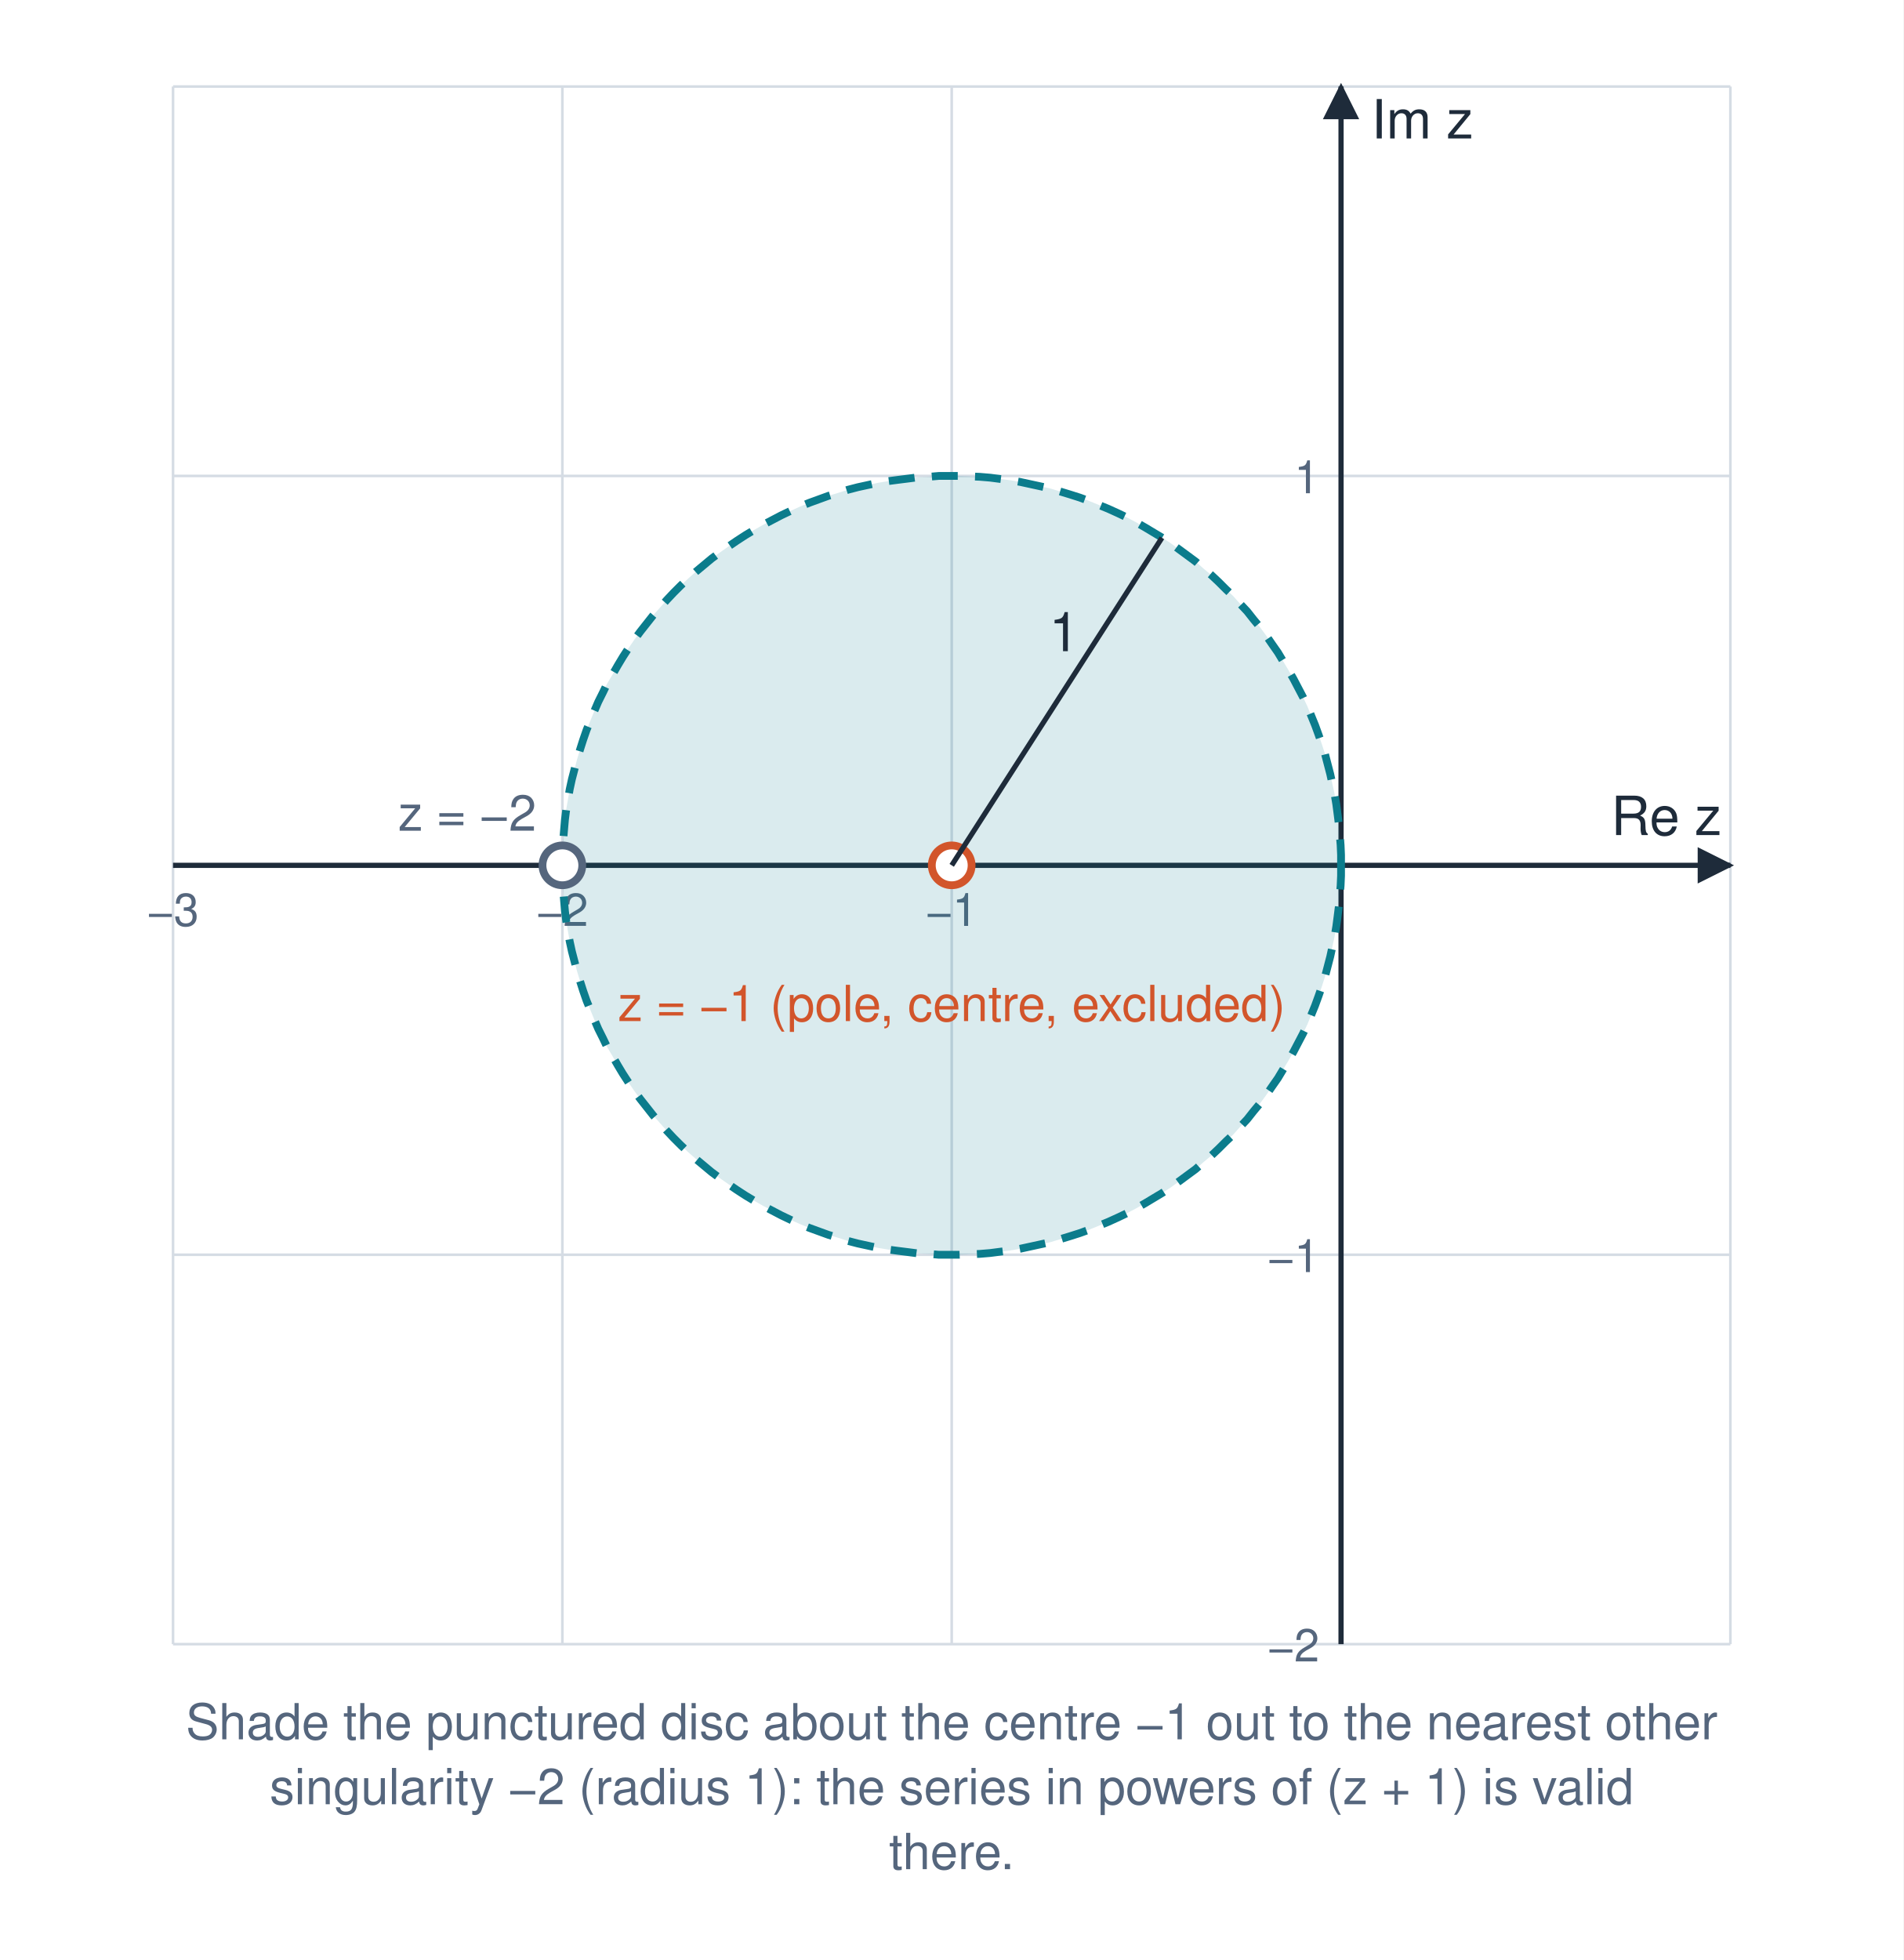
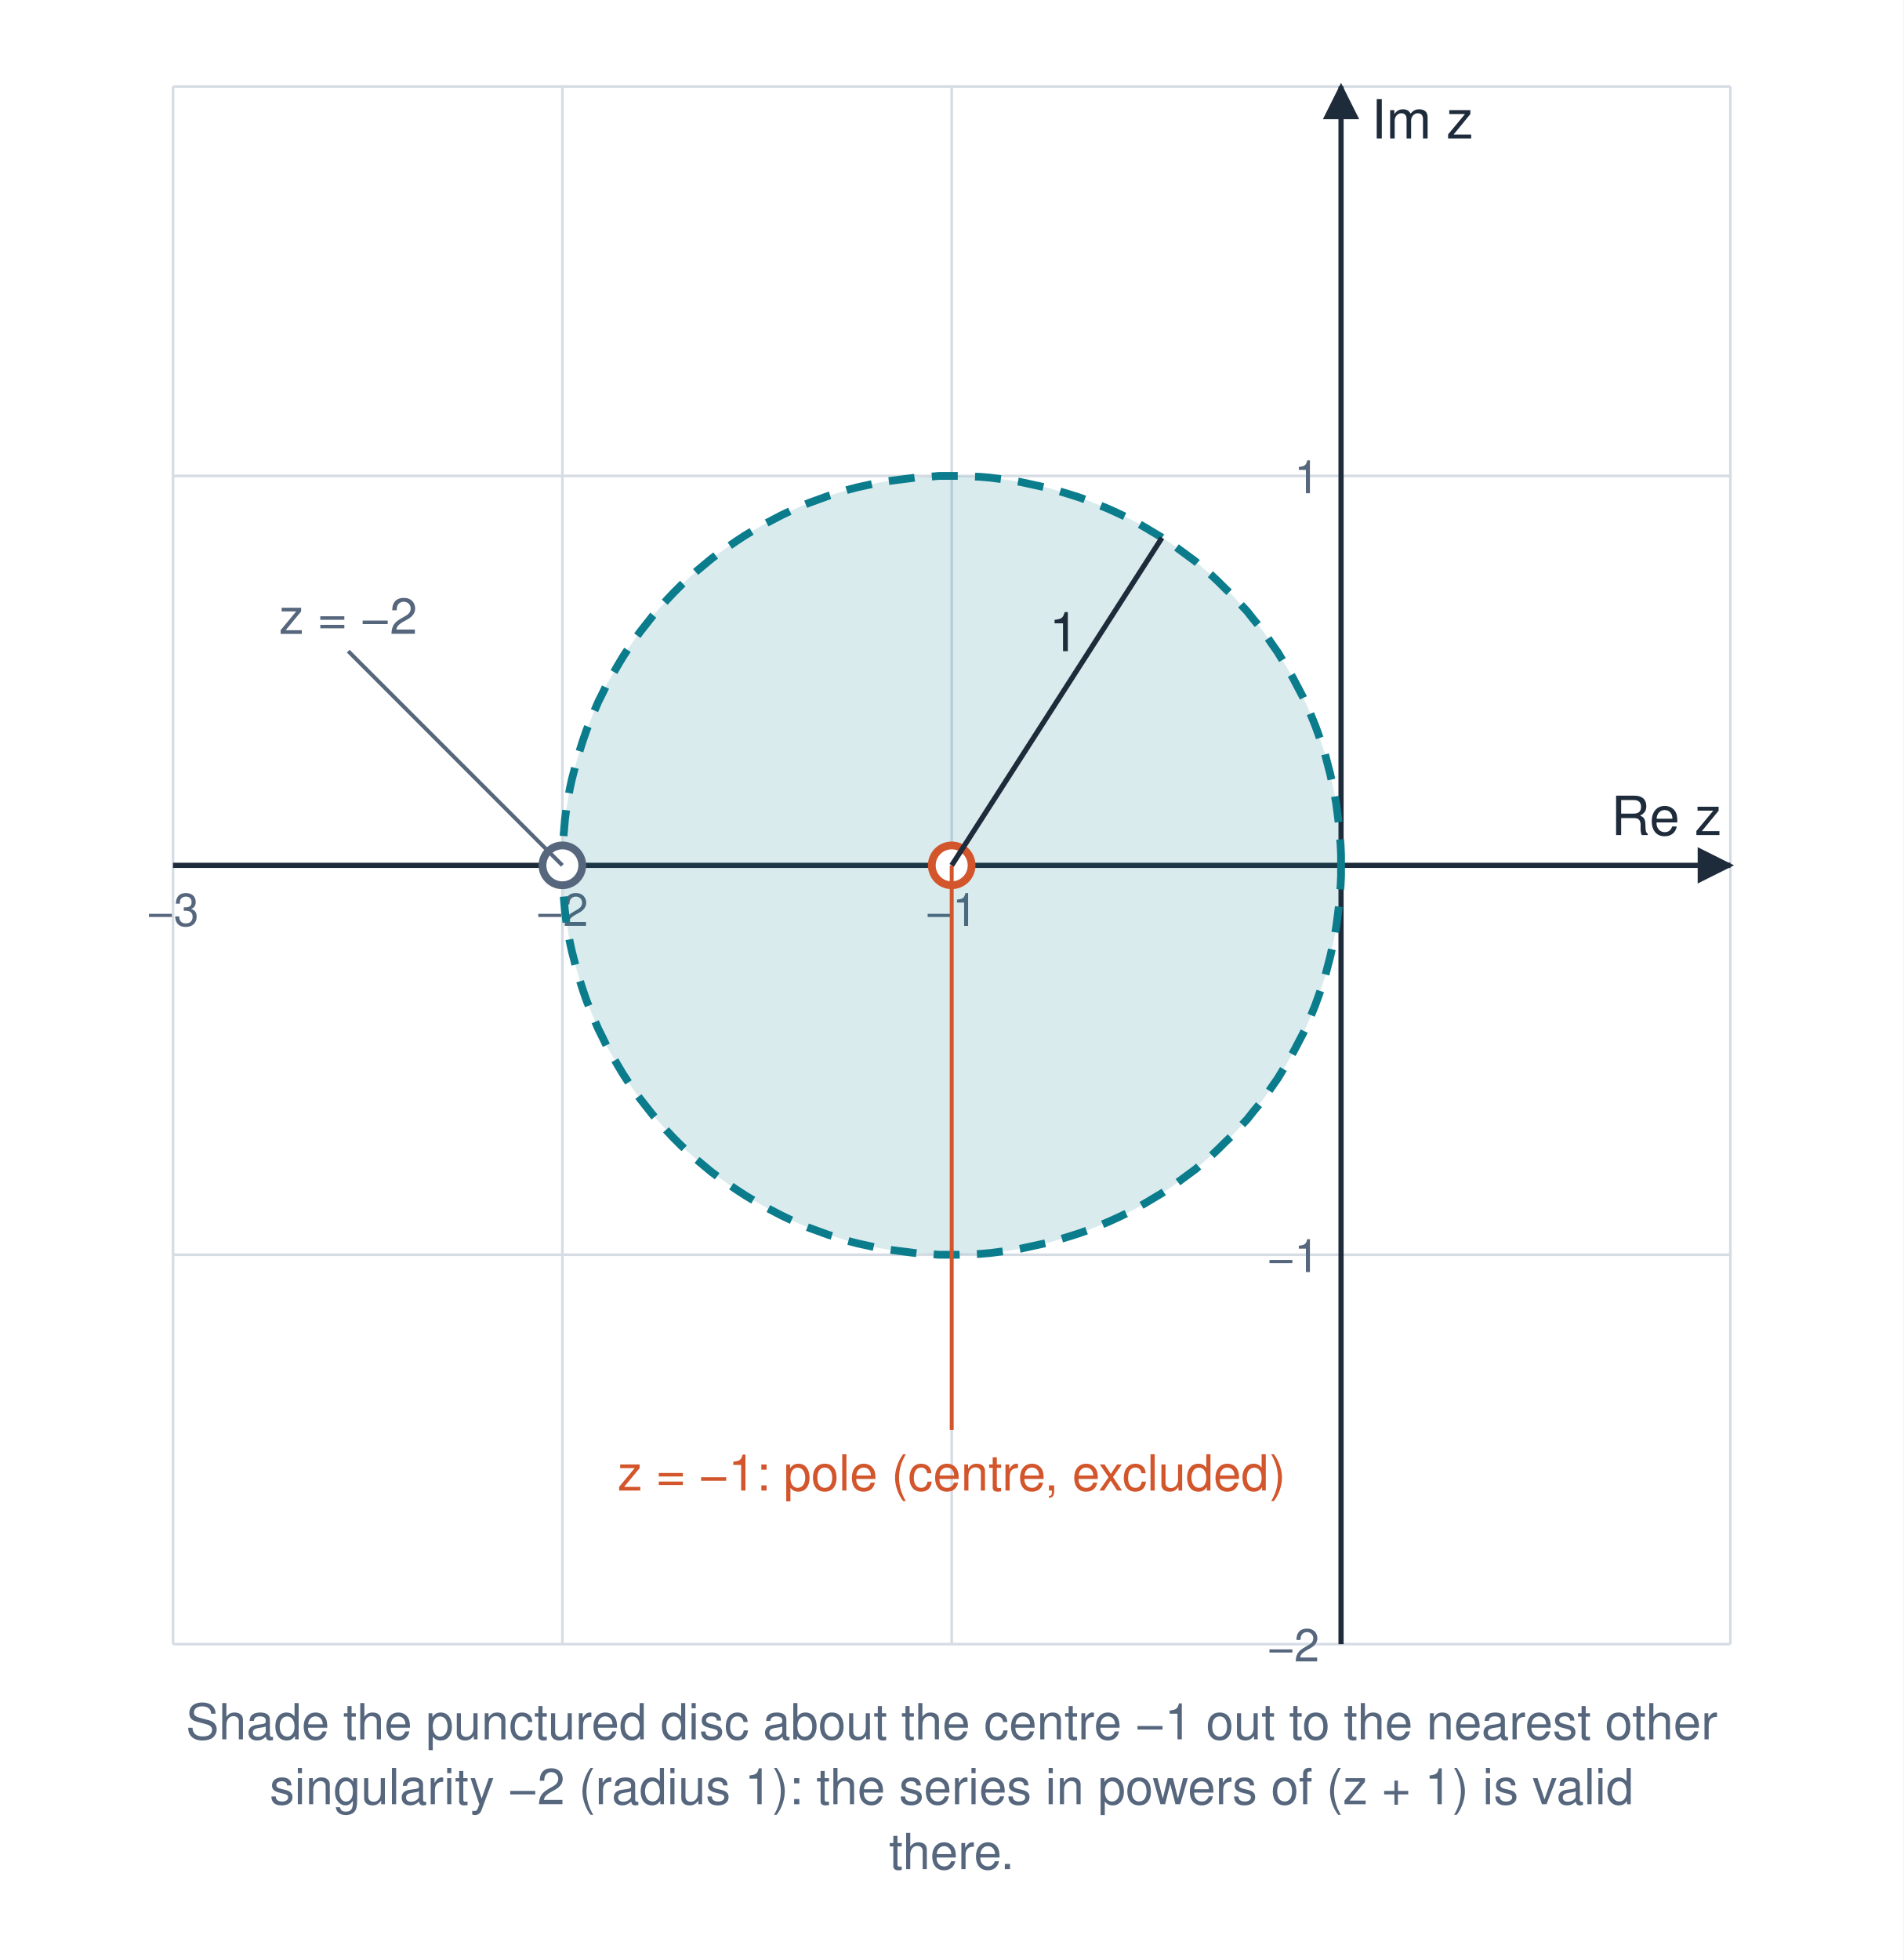
<svg xmlns="http://www.w3.org/2000/svg" viewBox="0 0 440 453" width="440" height="453" font-family="Helvetica, Arial, sans-serif">
  <rect width="440" height="453" fill="#fff" />
  <defs>
    <marker id="ar" viewBox="0 0 10 10" refX="9" refY="5" markerWidth="7" markerHeight="7" orient="auto-start-reverse">
      <path d="M0,0 L10,5 L0,10 z" fill="#1E2B3A" />
    </marker>
  </defs>
  <line x1="40.0" y1="380.0" x2="40.0" y2="20.0" stroke="#D5DCE4" stroke-width="0.6" />
  <line x1="130.0" y1="380.0" x2="130.0" y2="20.0" stroke="#D5DCE4" stroke-width="0.6" />
  <line x1="220.0" y1="380.0" x2="220.0" y2="20.0" stroke="#D5DCE4" stroke-width="0.6" />
  <line x1="310.0" y1="380.0" x2="310.0" y2="20.0" stroke="#D5DCE4" stroke-width="0.6" />
  <line x1="400.0" y1="380.0" x2="400.0" y2="20.0" stroke="#D5DCE4" stroke-width="0.6" />
  <line x1="40.0" y1="380.0" x2="400.0" y2="380.0" stroke="#D5DCE4" stroke-width="0.6" />
  <line x1="40.0" y1="290.0" x2="400.0" y2="290.0" stroke="#D5DCE4" stroke-width="0.6" />
  <line x1="40.0" y1="200.0" x2="400.0" y2="200.0" stroke="#D5DCE4" stroke-width="0.6" />
  <line x1="40.0" y1="110.0" x2="400.0" y2="110.0" stroke="#D5DCE4" stroke-width="0.6" />
  <line x1="40.0" y1="20.0" x2="400.0" y2="20.0" stroke="#D5DCE4" stroke-width="0.6" />
  <line x1="40.0" y1="200.0" x2="400.0" y2="200.0" stroke="#1E2B3A" stroke-width="1.2" marker-end="url(#ar)" />
  <text x="398.0" y="193.0" font-size="12.5" fill="#1E2B3A" text-anchor="end">Re z</text>
  <line x1="310.0" y1="380.0" x2="310.0" y2="20.0" stroke="#1E2B3A" stroke-width="1.2" marker-end="url(#ar)" />
  <text x="317.0" y="32.0" font-size="12.5" fill="#1E2B3A" text-anchor="start">Im z</text>
  <text x="40.0" y="214.0" font-size="10.5" fill="#55667D" text-anchor="middle">−3</text>
  <text x="130.0" y="214.0" font-size="10.5" fill="#55667D" text-anchor="middle">−2</text>
  <text x="220.0" y="214.0" font-size="10.5" fill="#55667D" text-anchor="middle">−1</text>
  <text x="305.0" y="384.0" font-size="10.5" fill="#55667D" text-anchor="end">−2</text>
  <text x="305.0" y="294.0" font-size="10.5" fill="#55667D" text-anchor="end">−1</text>
  <text x="305.0" y="114.0" font-size="10.5" fill="#55667D" text-anchor="end">1</text>
  <path d="M310.0,200.0 L310.0,197.6 L309.9,195.3 L309.7,192.9 L309.5,190.6 L309.2,188.2 L308.9,185.9 L308.5,183.5 L308.0,181.2 L307.5,178.9 L306.9,176.6 L306.3,174.3 L305.6,172.1 L304.8,169.8 L304.0,167.6 L303.1,165.4 L302.2,163.2 L301.2,161.1 L300.1,159.0 L299.0,156.9 L297.8,154.8 L296.6,152.8 L295.4,150.8 L294.0,148.8 L292.7,146.9 L291.3,145.0 L289.8,143.2 L288.3,141.3 L286.7,139.6 L285.1,137.8 L283.4,136.2 L281.7,134.5 L280.0,132.9 L278.2,131.4 L276.4,129.8 L274.5,128.4 L272.6,127.0 L270.7,125.6 L268.7,124.3 L266.7,123.1 L264.7,121.9 L262.6,120.7 L260.5,119.6 L258.4,118.6 L256.2,117.6 L254.0,116.7 L251.8,115.8 L249.6,115.0 L247.4,114.3 L245.1,113.6 L242.8,112.9 L240.5,112.4 L238.2,111.9 L235.9,111.4 L233.6,111.0 L231.2,110.7 L228.9,110.4 L226.5,110.2 L224.1,110.1 L221.8,110.0 L219.4,110.0 L217.0,110.0 L214.7,110.2 L212.3,110.3 L210.0,110.6 L207.6,110.9 L205.3,111.2 L202.9,111.6 L200.6,112.1 L198.3,112.6 L196.0,113.2 L193.8,113.9 L191.5,114.6 L189.3,115.4 L187.1,116.2 L184.9,117.1 L182.7,118.1 L180.6,119.1 L178.5,120.2 L176.4,121.3 L174.3,122.5 L172.3,123.7 L170.3,125.0 L168.4,126.3 L166.4,127.7 L164.5,129.1 L162.7,130.6 L160.9,132.1 L159.1,133.7 L157.4,135.3 L155.7,137.0 L154.1,138.7 L152.5,140.5 L151.0,142.2 L149.5,144.1 L148.0,146.0 L146.6,147.9 L145.3,149.8 L144.0,151.8 L142.8,153.8 L141.6,155.9 L140.4,157.9 L139.4,160.0 L138.3,162.2 L137.4,164.3 L136.5,166.5 L135.6,168.7 L134.8,171.0 L134.1,173.2 L133.4,175.5 L132.8,177.8 L132.2,180.1 L131.7,182.4 L131.3,184.7 L130.9,187.0 L130.6,189.4 L130.4,191.7 L130.2,194.1 L130.1,196.5 L130.0,198.8 L130.0,201.2 L130.1,203.5 L130.2,205.9 L130.4,208.3 L130.6,210.6 L130.9,213.0 L131.3,215.3 L131.7,217.6 L132.2,219.9 L132.8,222.2 L133.4,224.5 L134.1,226.8 L134.8,229.0 L135.6,231.3 L136.5,233.5 L137.4,235.7 L138.3,237.8 L139.4,240.0 L140.4,242.1 L141.6,244.1 L142.8,246.2 L144.0,248.2 L145.3,250.2 L146.6,252.1 L148.0,254.0 L149.5,255.9 L151.0,257.8 L152.5,259.5 L154.1,261.3 L155.7,263.0 L157.4,264.7 L159.1,266.3 L160.9,267.9 L162.7,269.4 L164.5,270.9 L166.4,272.3 L168.4,273.7 L170.3,275.0 L172.3,276.3 L174.3,277.5 L176.4,278.7 L178.5,279.8 L180.6,280.9 L182.7,281.9 L184.9,282.9 L187.1,283.8 L189.3,284.6 L191.5,285.4 L193.8,286.1 L196.0,286.8 L198.3,287.4 L200.6,287.9 L202.9,288.4 L205.3,288.8 L207.6,289.1 L210.0,289.4 L212.3,289.7 L214.7,289.8 L217.0,290.0 L219.4,290.0 L221.8,290.0 L224.1,289.9 L226.5,289.8 L228.9,289.6 L231.2,289.3 L233.6,289.0 L235.9,288.6 L238.2,288.1 L240.5,287.6 L242.8,287.1 L245.1,286.4 L247.4,285.7 L249.6,285.0 L251.8,284.2 L254.0,283.3 L256.2,282.4 L258.4,281.4 L260.5,280.4 L262.6,279.3 L264.7,278.1 L266.7,276.9 L268.7,275.7 L270.7,274.4 L272.6,273.0 L274.5,271.6 L276.4,270.2 L278.2,268.6 L280.0,267.1 L281.7,265.5 L283.4,263.8 L285.1,262.2 L286.7,260.4 L288.3,258.7 L289.8,256.8 L291.3,255.0 L292.7,253.1 L294.0,251.2 L295.4,249.2 L296.6,247.2 L297.8,245.2 L299.0,243.1 L300.1,241.0 L301.2,238.9 L302.2,236.8 L303.1,234.6 L304.0,232.4 L304.8,230.2 L305.6,227.9 L306.3,225.7 L306.9,223.4 L307.5,221.1 L308.0,218.8 L308.5,216.5 L308.9,214.1 L309.2,211.8 L309.5,209.4 L309.7,207.1 L309.9,204.7 L310.0,202.4 L310.0,200.0 Z " fill="#0B7C8C" fill-opacity="0.15" fill-rule="evenodd" stroke="none" />
  <path d="M310.0,200.0 L310.0,197.6 L309.9,195.3 L309.7,192.9 L309.5,190.6 L309.2,188.2 L308.9,185.9 L308.5,183.5 L308.0,181.2 L307.5,178.9 L306.9,176.6 L306.3,174.3 L305.6,172.1 L304.8,169.8 L304.0,167.6 L303.1,165.4 L302.2,163.2 L301.2,161.1 L300.1,159.0 L299.0,156.9 L297.8,154.8 L296.6,152.8 L295.4,150.8 L294.0,148.8 L292.7,146.9 L291.3,145.0 L289.8,143.2 L288.3,141.3 L286.7,139.6 L285.1,137.8 L283.4,136.2 L281.7,134.5 L280.0,132.9 L278.2,131.4 L276.4,129.8 L274.5,128.4 L272.6,127.0 L270.7,125.6 L268.7,124.3 L266.7,123.1 L264.7,121.9 L262.6,120.7 L260.5,119.6 L258.4,118.6 L256.2,117.6 L254.0,116.7 L251.8,115.8 L249.6,115.0 L247.4,114.3 L245.1,113.6 L242.8,112.9 L240.5,112.4 L238.2,111.9 L235.9,111.4 L233.6,111.0 L231.2,110.7 L228.9,110.4 L226.5,110.2 L224.1,110.1 L221.8,110.0 L219.4,110.0 L217.0,110.0 L214.7,110.2 L212.3,110.3 L210.0,110.6 L207.6,110.9 L205.3,111.2 L202.9,111.6 L200.6,112.1 L198.3,112.6 L196.0,113.2 L193.8,113.9 L191.5,114.6 L189.3,115.4 L187.1,116.2 L184.9,117.1 L182.7,118.1 L180.6,119.1 L178.5,120.2 L176.4,121.3 L174.3,122.5 L172.3,123.7 L170.3,125.0 L168.4,126.3 L166.4,127.7 L164.5,129.1 L162.7,130.6 L160.9,132.1 L159.1,133.7 L157.4,135.3 L155.7,137.0 L154.1,138.7 L152.5,140.5 L151.0,142.2 L149.5,144.1 L148.0,146.0 L146.6,147.9 L145.3,149.8 L144.0,151.8 L142.8,153.8 L141.6,155.9 L140.4,157.9 L139.4,160.0 L138.3,162.2 L137.4,164.3 L136.5,166.5 L135.6,168.7 L134.8,171.0 L134.1,173.2 L133.4,175.5 L132.8,177.8 L132.2,180.1 L131.7,182.4 L131.3,184.7 L130.9,187.0 L130.6,189.4 L130.4,191.7 L130.2,194.1 L130.1,196.5 L130.0,198.8 L130.0,201.2 L130.1,203.5 L130.2,205.9 L130.4,208.3 L130.6,210.6 L130.9,213.0 L131.3,215.3 L131.7,217.6 L132.2,219.9 L132.8,222.2 L133.4,224.5 L134.1,226.8 L134.8,229.0 L135.6,231.3 L136.5,233.5 L137.4,235.7 L138.3,237.8 L139.4,240.0 L140.4,242.1 L141.6,244.1 L142.8,246.2 L144.0,248.2 L145.3,250.2 L146.6,252.1 L148.0,254.0 L149.5,255.9 L151.0,257.8 L152.5,259.5 L154.1,261.3 L155.7,263.0 L157.4,264.7 L159.1,266.3 L160.9,267.9 L162.7,269.4 L164.5,270.9 L166.4,272.3 L168.4,273.7 L170.3,275.0 L172.3,276.3 L174.3,277.5 L176.4,278.7 L178.5,279.8 L180.6,280.9 L182.7,281.9 L184.9,282.9 L187.1,283.8 L189.3,284.6 L191.5,285.4 L193.8,286.1 L196.0,286.8 L198.3,287.4 L200.6,287.9 L202.9,288.4 L205.3,288.8 L207.6,289.1 L210.0,289.4 L212.3,289.7 L214.7,289.8 L217.0,290.0 L219.4,290.0 L221.8,290.0 L224.1,289.9 L226.5,289.8 L228.9,289.6 L231.2,289.3 L233.6,289.0 L235.9,288.6 L238.2,288.1 L240.5,287.6 L242.8,287.1 L245.1,286.4 L247.4,285.7 L249.6,285.0 L251.8,284.2 L254.0,283.3 L256.2,282.4 L258.4,281.4 L260.5,280.4 L262.6,279.3 L264.7,278.1 L266.7,276.9 L268.7,275.7 L270.7,274.4 L272.6,273.0 L274.5,271.6 L276.4,270.2 L278.2,268.6 L280.0,267.1 L281.7,265.5 L283.4,263.8 L285.1,262.2 L286.7,260.4 L288.3,258.7 L289.8,256.8 L291.3,255.0 L292.7,253.1 L294.0,251.2 L295.4,249.2 L296.6,247.2 L297.8,245.2 L299.0,243.1 L300.1,241.0 L301.2,238.9 L302.2,236.8 L303.1,234.6 L304.0,232.4 L304.8,230.2 L305.6,227.9 L306.3,225.7 L306.9,223.4 L307.5,221.1 L308.0,218.8 L308.5,216.5 L308.9,214.1 L309.2,211.8 L309.5,209.4 L309.7,207.1 L309.9,204.7 L310.0,202.4 L310.0,200.0" fill="none" stroke="#0B7C8C" stroke-width="1.8" stroke-linejoin="round" stroke-dasharray="6 4" />
  <circle cx="220.0" cy="200.0" r="4.6" fill="#fff" stroke="#D2552B" stroke-width="1.8" />
-   <text x="220.0" y="236.0" font-size="11.5" fill="#D2552B" text-anchor="middle">z = −1 (pole, centre, excluded)</text>
+   <line x1="220.0" y1="200.0" x2="220.0" y2="330.5" stroke="#D2552B" stroke-width="0.9" />
+   <text x="220.0" y="344.5" font-size="11.5" fill="#D2552B" text-anchor="middle">z = −1: pole (centre, excluded)</text>
  <circle cx="130.0" cy="200.0" r="4.6" fill="#fff" stroke="#55667D" stroke-width="1.8" />
-   <text x="124.0" y="192.0" font-size="11.5" fill="#55667D" text-anchor="end">z = −2</text>
+   <line x1="130.0" y1="200.0" x2="80.5" y2="150.5" stroke="#55667D" stroke-width="0.9" />
+   <text x="80.5" y="146.5" font-size="11.5" fill="#55667D" text-anchor="middle">z = −2</text>
  <path d="M220.0,200.0 L268.6,124.3" fill="none" stroke="#1E2B3A" stroke-width="1.2" stroke-linejoin="round" />
  <text x="242.5" y="150.5" font-size="12.5" fill="#1E2B3A" text-anchor="start">1</text>
  <text x="220.0" y="402.0" font-size="11.5" fill="#55667D" text-anchor="middle">Shade the punctured disc about the centre −1 out to the nearest other</text>
  <text x="220.0" y="417.0" font-size="11.5" fill="#55667D" text-anchor="middle">singularity −2 (radius 1): the series in powers of (z + 1) is valid</text>
  <text x="220.0" y="432.0" font-size="11.5" fill="#55667D" text-anchor="middle">there.</text>
</svg>
